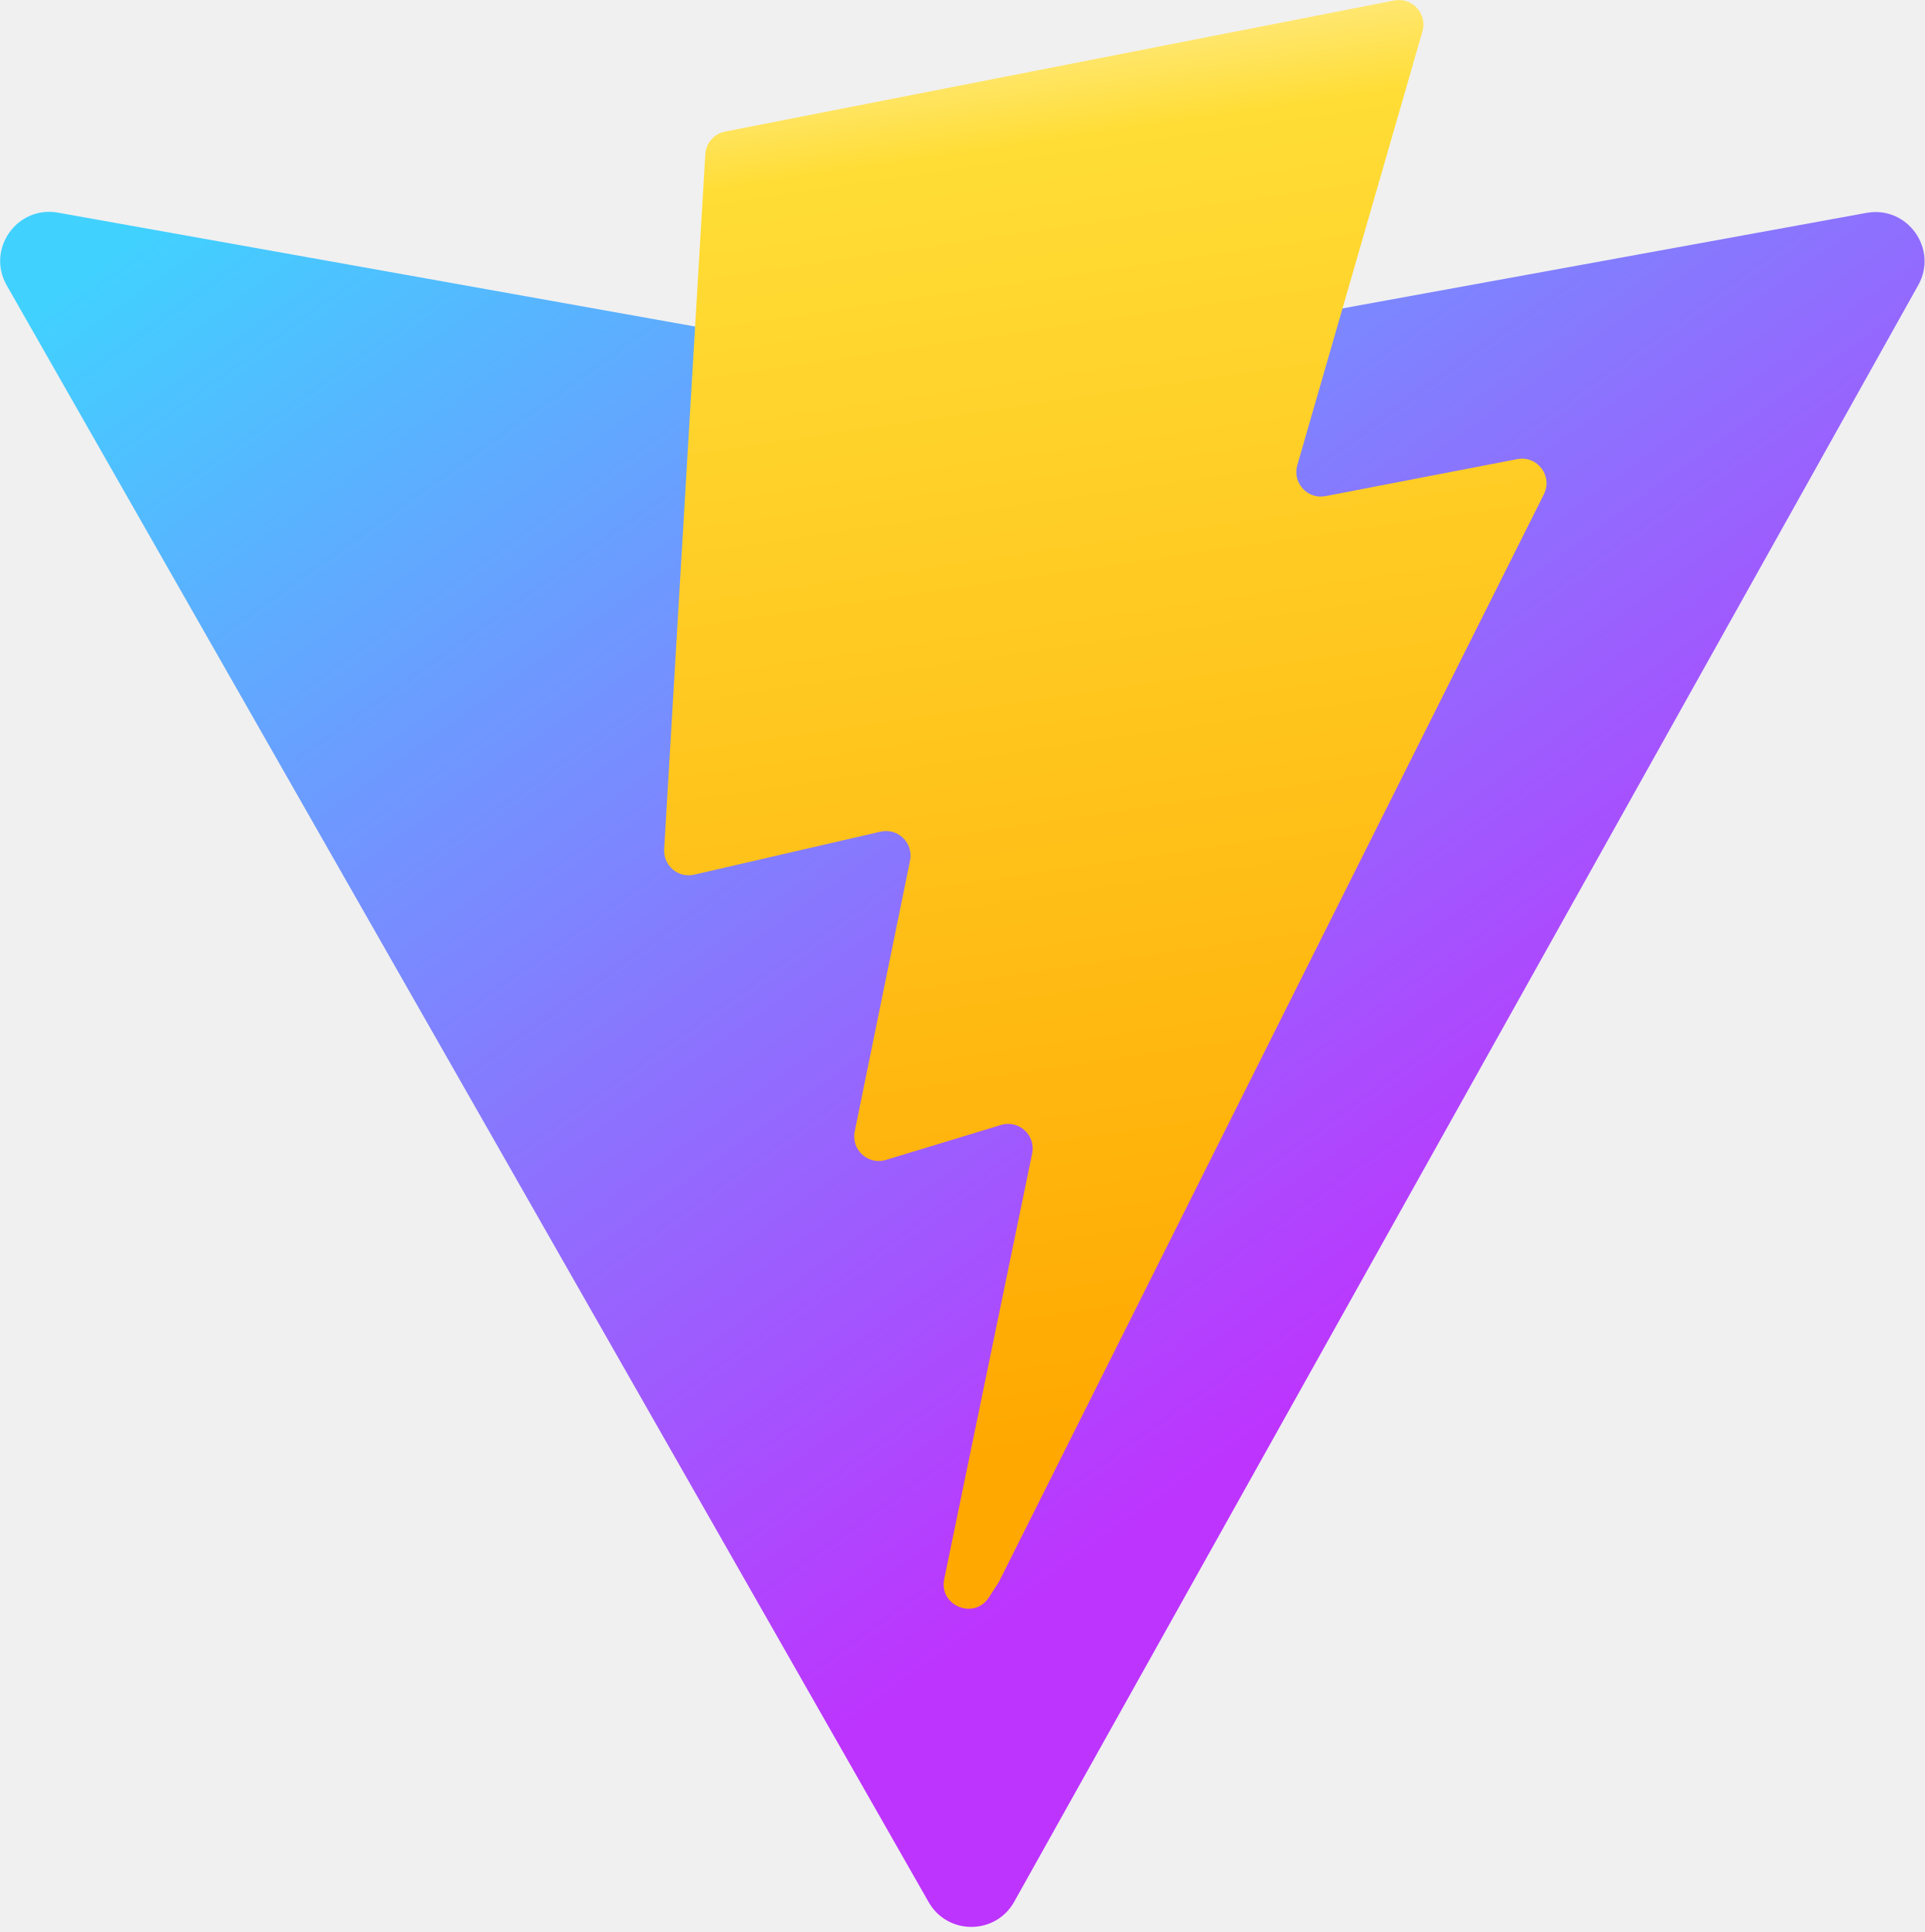
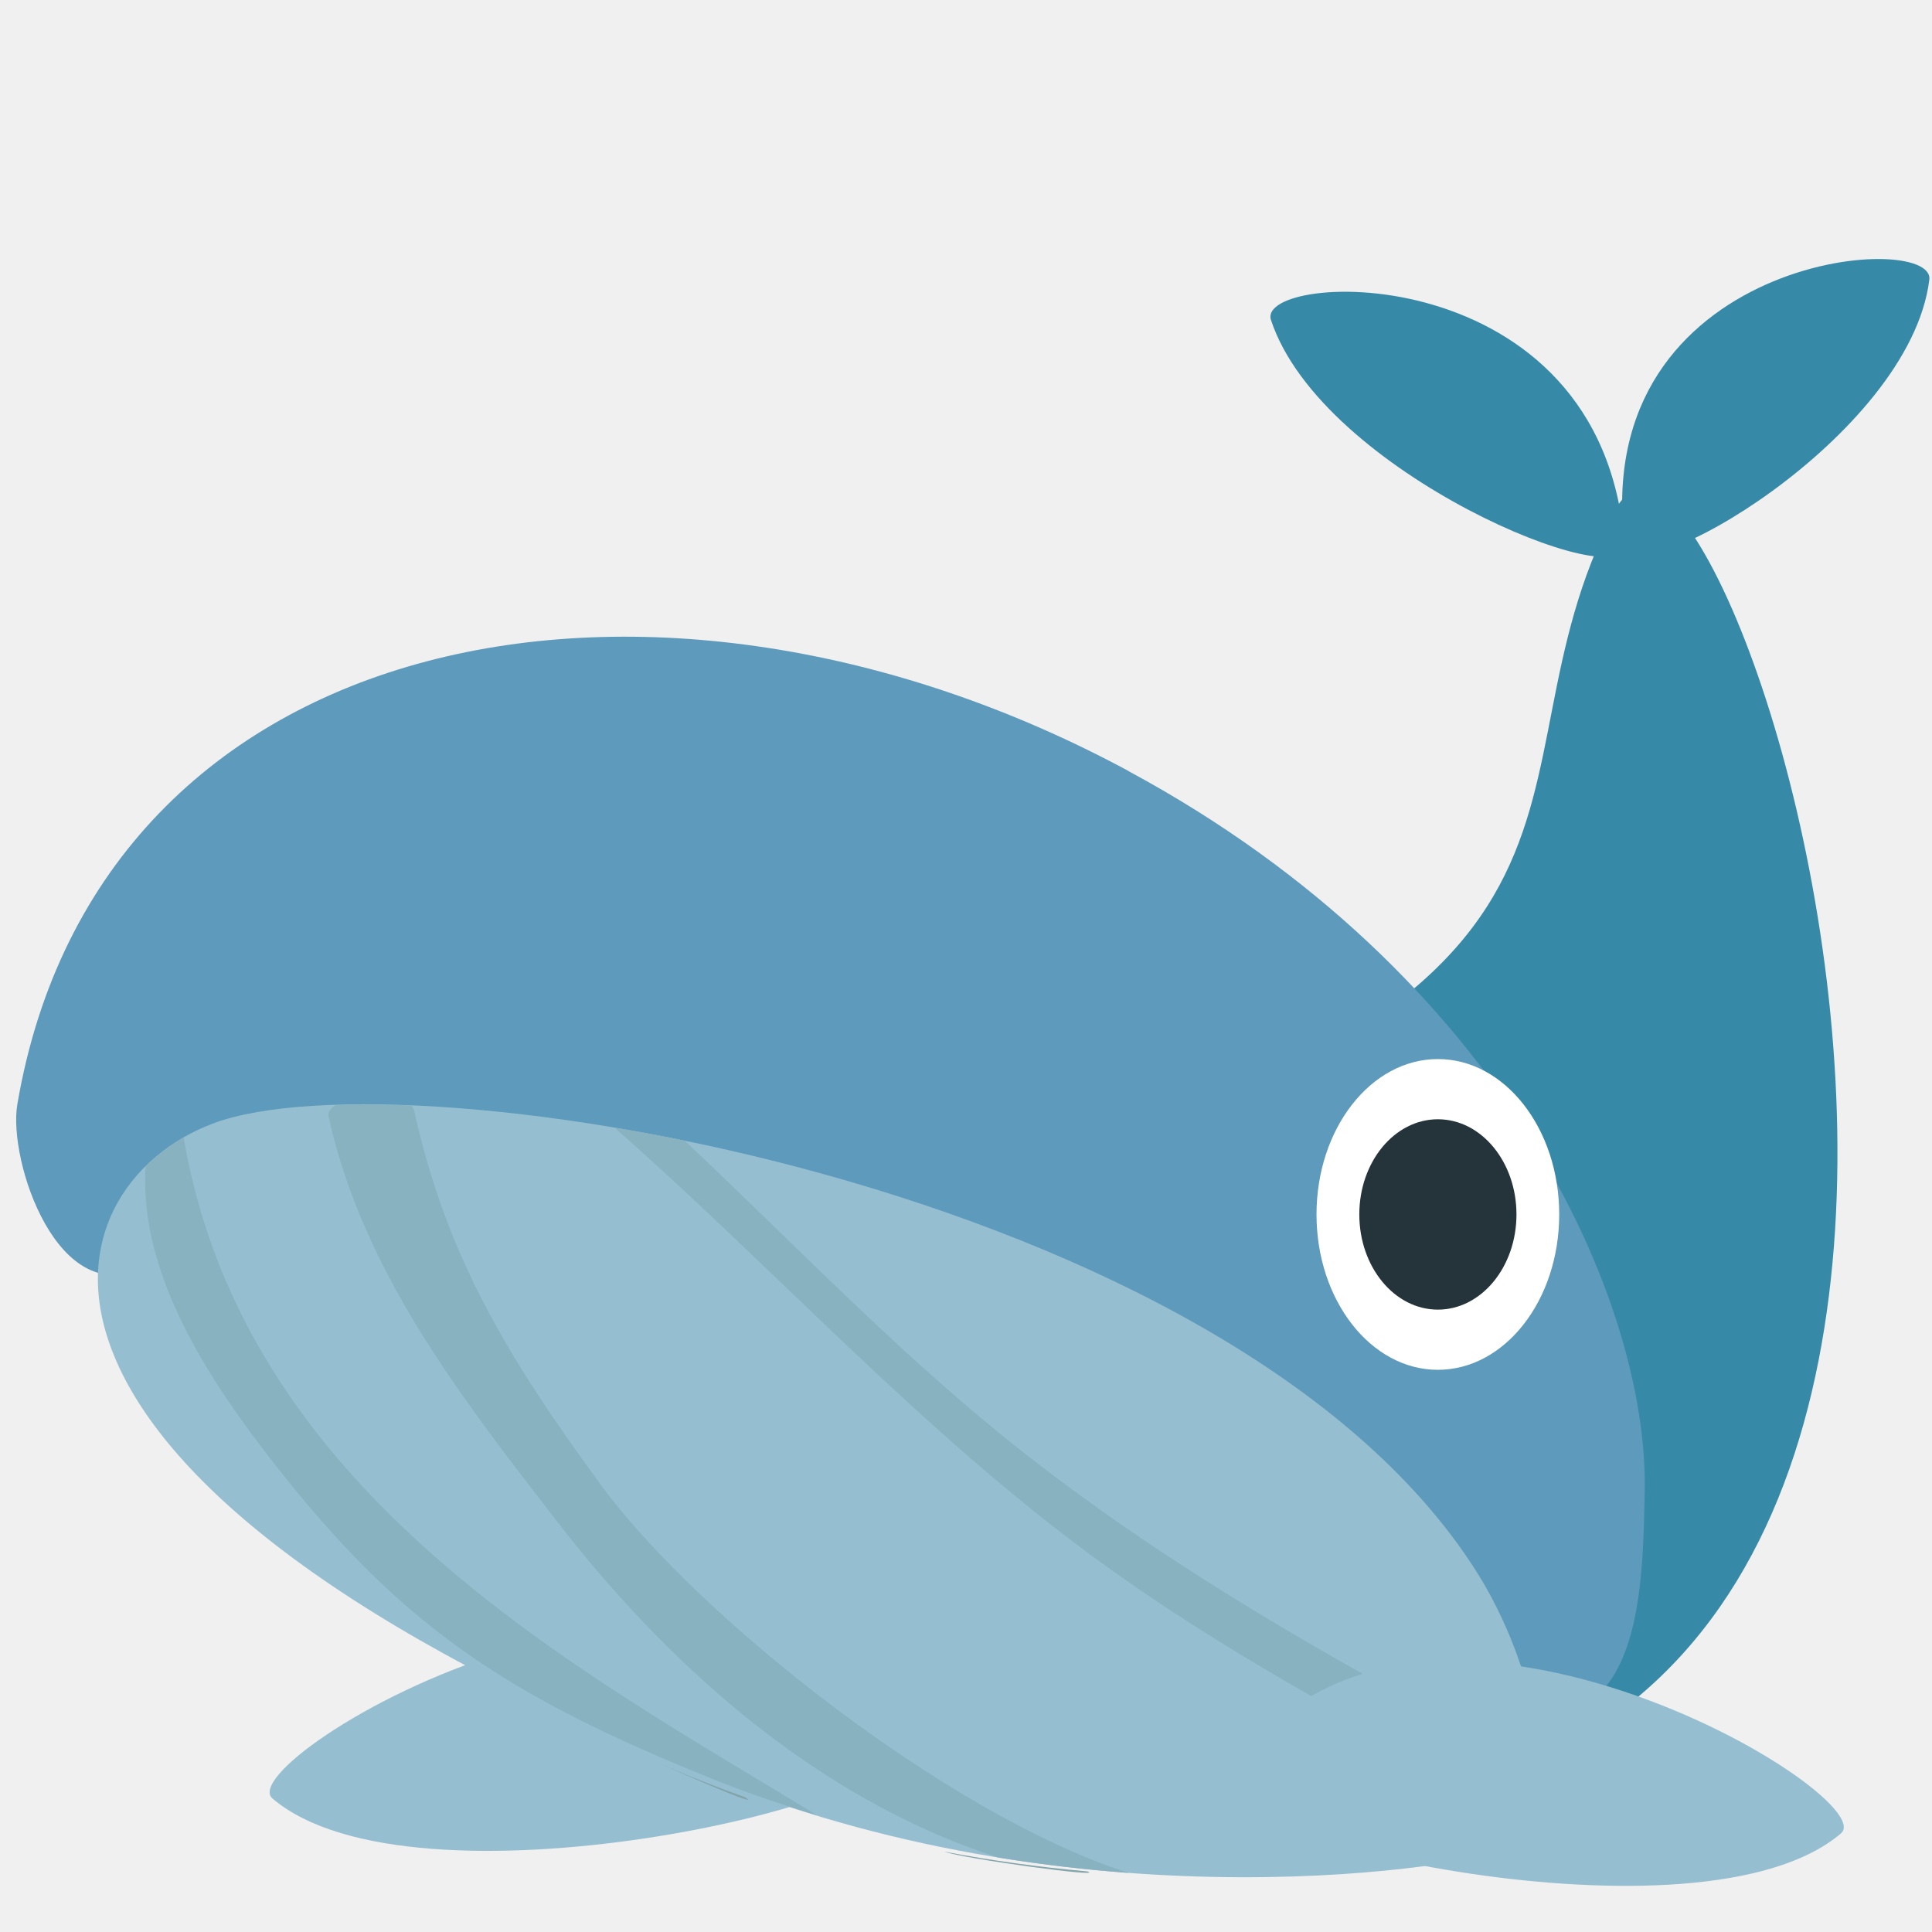
- <svg xmlns="http://www.w3.org/2000/svg" aria-hidden="true" role="img" class="iconify iconify--logos" width="31.88" height="32" preserveAspectRatio="xMidYMid meet" viewBox="0 0 256 257">
-   <defs>
-     <linearGradient id="IconifyId1813088fe1fbc01fb466" x1="-.828%" x2="57.636%" y1="7.652%" y2="78.411%">
-       <stop offset="0%" stop-color="#41D1FF" />
-       <stop offset="100%" stop-color="#BD34FE" />
-     </linearGradient>
-     <linearGradient id="IconifyId1813088fe1fbc01fb467" x1="43.376%" x2="50.316%" y1="2.242%" y2="89.03%">
-       <stop offset="0%" stop-color="#FFEA83" />
-       <stop offset="8.333%" stop-color="#FFDD35" />
-       <stop offset="100%" stop-color="#FFA800" />
-     </linearGradient>
-   </defs>
-   <path fill="url(#IconifyId1813088fe1fbc01fb466)" d="M255.153 37.938L134.897 252.976c-2.483 4.44-8.862 4.466-11.382.048L.875 37.958c-2.746-4.814 1.371-10.646 6.827-9.67l120.385 21.517a6.537 6.537 0 0 0 2.322-.004l117.867-21.483c5.438-.991 9.574 4.796 6.877 9.62Z" />
-   <path fill="url(#IconifyId1813088fe1fbc01fb467)" d="M185.432.063L96.44 17.501a3.268 3.268 0 0 0-2.634 3.014l-5.474 92.456a3.268 3.268 0 0 0 3.997 3.378l24.777-5.718c2.318-.535 4.413 1.507 3.936 3.838l-7.361 36.047c-.495 2.426 1.782 4.5 4.151 3.78l15.304-4.649c2.372-.72 4.652 1.36 4.15 3.788l-11.698 56.621c-.732 3.542 3.979 5.473 5.943 2.437l1.313-2.028l72.516-144.72c1.215-2.423-.88-5.186-3.54-4.672l-25.505 4.922c-2.396.462-4.435-1.77-3.759-4.114l16.646-57.705c.677-2.35-1.37-4.583-3.769-4.113Z" />
+ <svg xmlns="http://www.w3.org/2000/svg" width="1em" height="1em" viewBox="0 0 64 64">
+   <g fill="#378aa7">
+     <path d="M41.21 59.951c32.25 1.389 15.97-50.11 12.279-43.03c-4.838 9.28 2.409 16.183-23.26 22.871c-4.163 5.089-4.31 14.473 10.981 20.16" />
+     <path d="M53.821 18.04c-1.185-9.595 10.292-10.449 10.09-8.775c-.644 5.228-9.874 10.523-10.09 8.775" />
+     <path d="M53.814 18.04c-.737-9.622-12.246-9.07-11.711-7.439c1.68 5.089 11.848 9.194 11.711 7.439" />
+   </g>
+   <path fill="#5e9abb" d="M37.39 25.544C21.709 17.08 3.29 20.642.574 36.584c-.318 1.864 1.36 6.897 4.234 5.368c11.695-6.224 34.815 6.352 34.931 6.464c3.043 2.952 6.601 8.511 11.09 8.511c3.49 0 3.593-4.206 3.654-7.54c.113-6.293-4.648-17.13-17.1-23.843" />
+   <g fill="#95bfd0">
+     <path d="M50 61.23c1.869-1.397.884-6.07-1.106-9.194c-8.147-12.817-35.36-17.234-41.82-14.826c-5.647 2.106-8.448 11.735 16.641 21.764c12.415 4.964 25.07 2.848 26.28 2.256" />
+     <path d="M29.383 57.951c-5.306-9.477-21.854.359-20.355 1.629c4.682 3.976 21.321.1 20.355-1.629" />
+   </g>
+   <path fill="#82a4aa" d="M50.972 57.847a6.6 6.6 0 0 1-.263 1.647c.329.024.445-.995.263-1.647" />
+   <path fill="#88b2c0" d="M50.728 58.48c-5.963-3.157-11.595-6.265-16.82-10.362c-4.059-3.187-7.52-6.853-11.23-10.333a63 63 0 0 0-2.322-.432c4.931 4.347 9.272 9.09 14.493 13.185c4.841 3.795 10.282 6.634 15.81 9.563c.027.016.052.008.077.008q.207-.566.239-1.271c-.057-.163-.135-.294-.247-.358" />
+   <path fill="#82a4aa" d="M31.29 61.34c.61.229 5.297.866 4.75.66c-.004-.003-.001-.003-.016-.007a48 48 0 0 1-4.747-.656z" />
+   <path fill="#88b2c0" d="M19.878 49.15c-2.995-4.091-5.089-7.494-6.161-12.376c-.016-.063-.062-.105-.094-.154a36 36 0 0 0-2.505-.017c-.159.112-.268.236-.237.369c1.119 5.096 4.317 9.225 7.583 13.443c3.439 4.447 8.366 9.109 14.607 11.12c1.49.241 2.938.404 4.316.509c-6.01-1.934-14.317-8.522-17.509-12.891" />
+   <path fill="#82a4aa" d="M24.733 59.57a.4.4 0 0 0-.063-.042a41 41 0 0 1-3.68-1.5c.558.266 4.232 1.898 3.743 1.542" />
+   <path fill="#88b2c0" d="M6.084 37.683v-.003a6 6 0 0 0-1.251.951c-.004.034-.016.069-.018.109c-.159 3.444 1.975 6.793 4.151 9.594c4.263 5.489 7.738 7.832 14.752 10.643c1.119.447 2.233.82 3.349 1.158c-7.773-4.763-18.955-10.573-20.983-22.452" />
+   <path fill="#95bfd0" d="M40.628 59.11c5.31-9.479 21.854.355 20.354 1.626c-4.681 3.982-21.317.102-20.354-1.626" />
+   <ellipse cx="47.631" cy="40.23" fill="#fff" rx="4.02" ry="5.147" />
+   <ellipse cx="47.632" cy="40.23" fill="#25333a" rx="2.603" ry="3.153" />
</svg>
